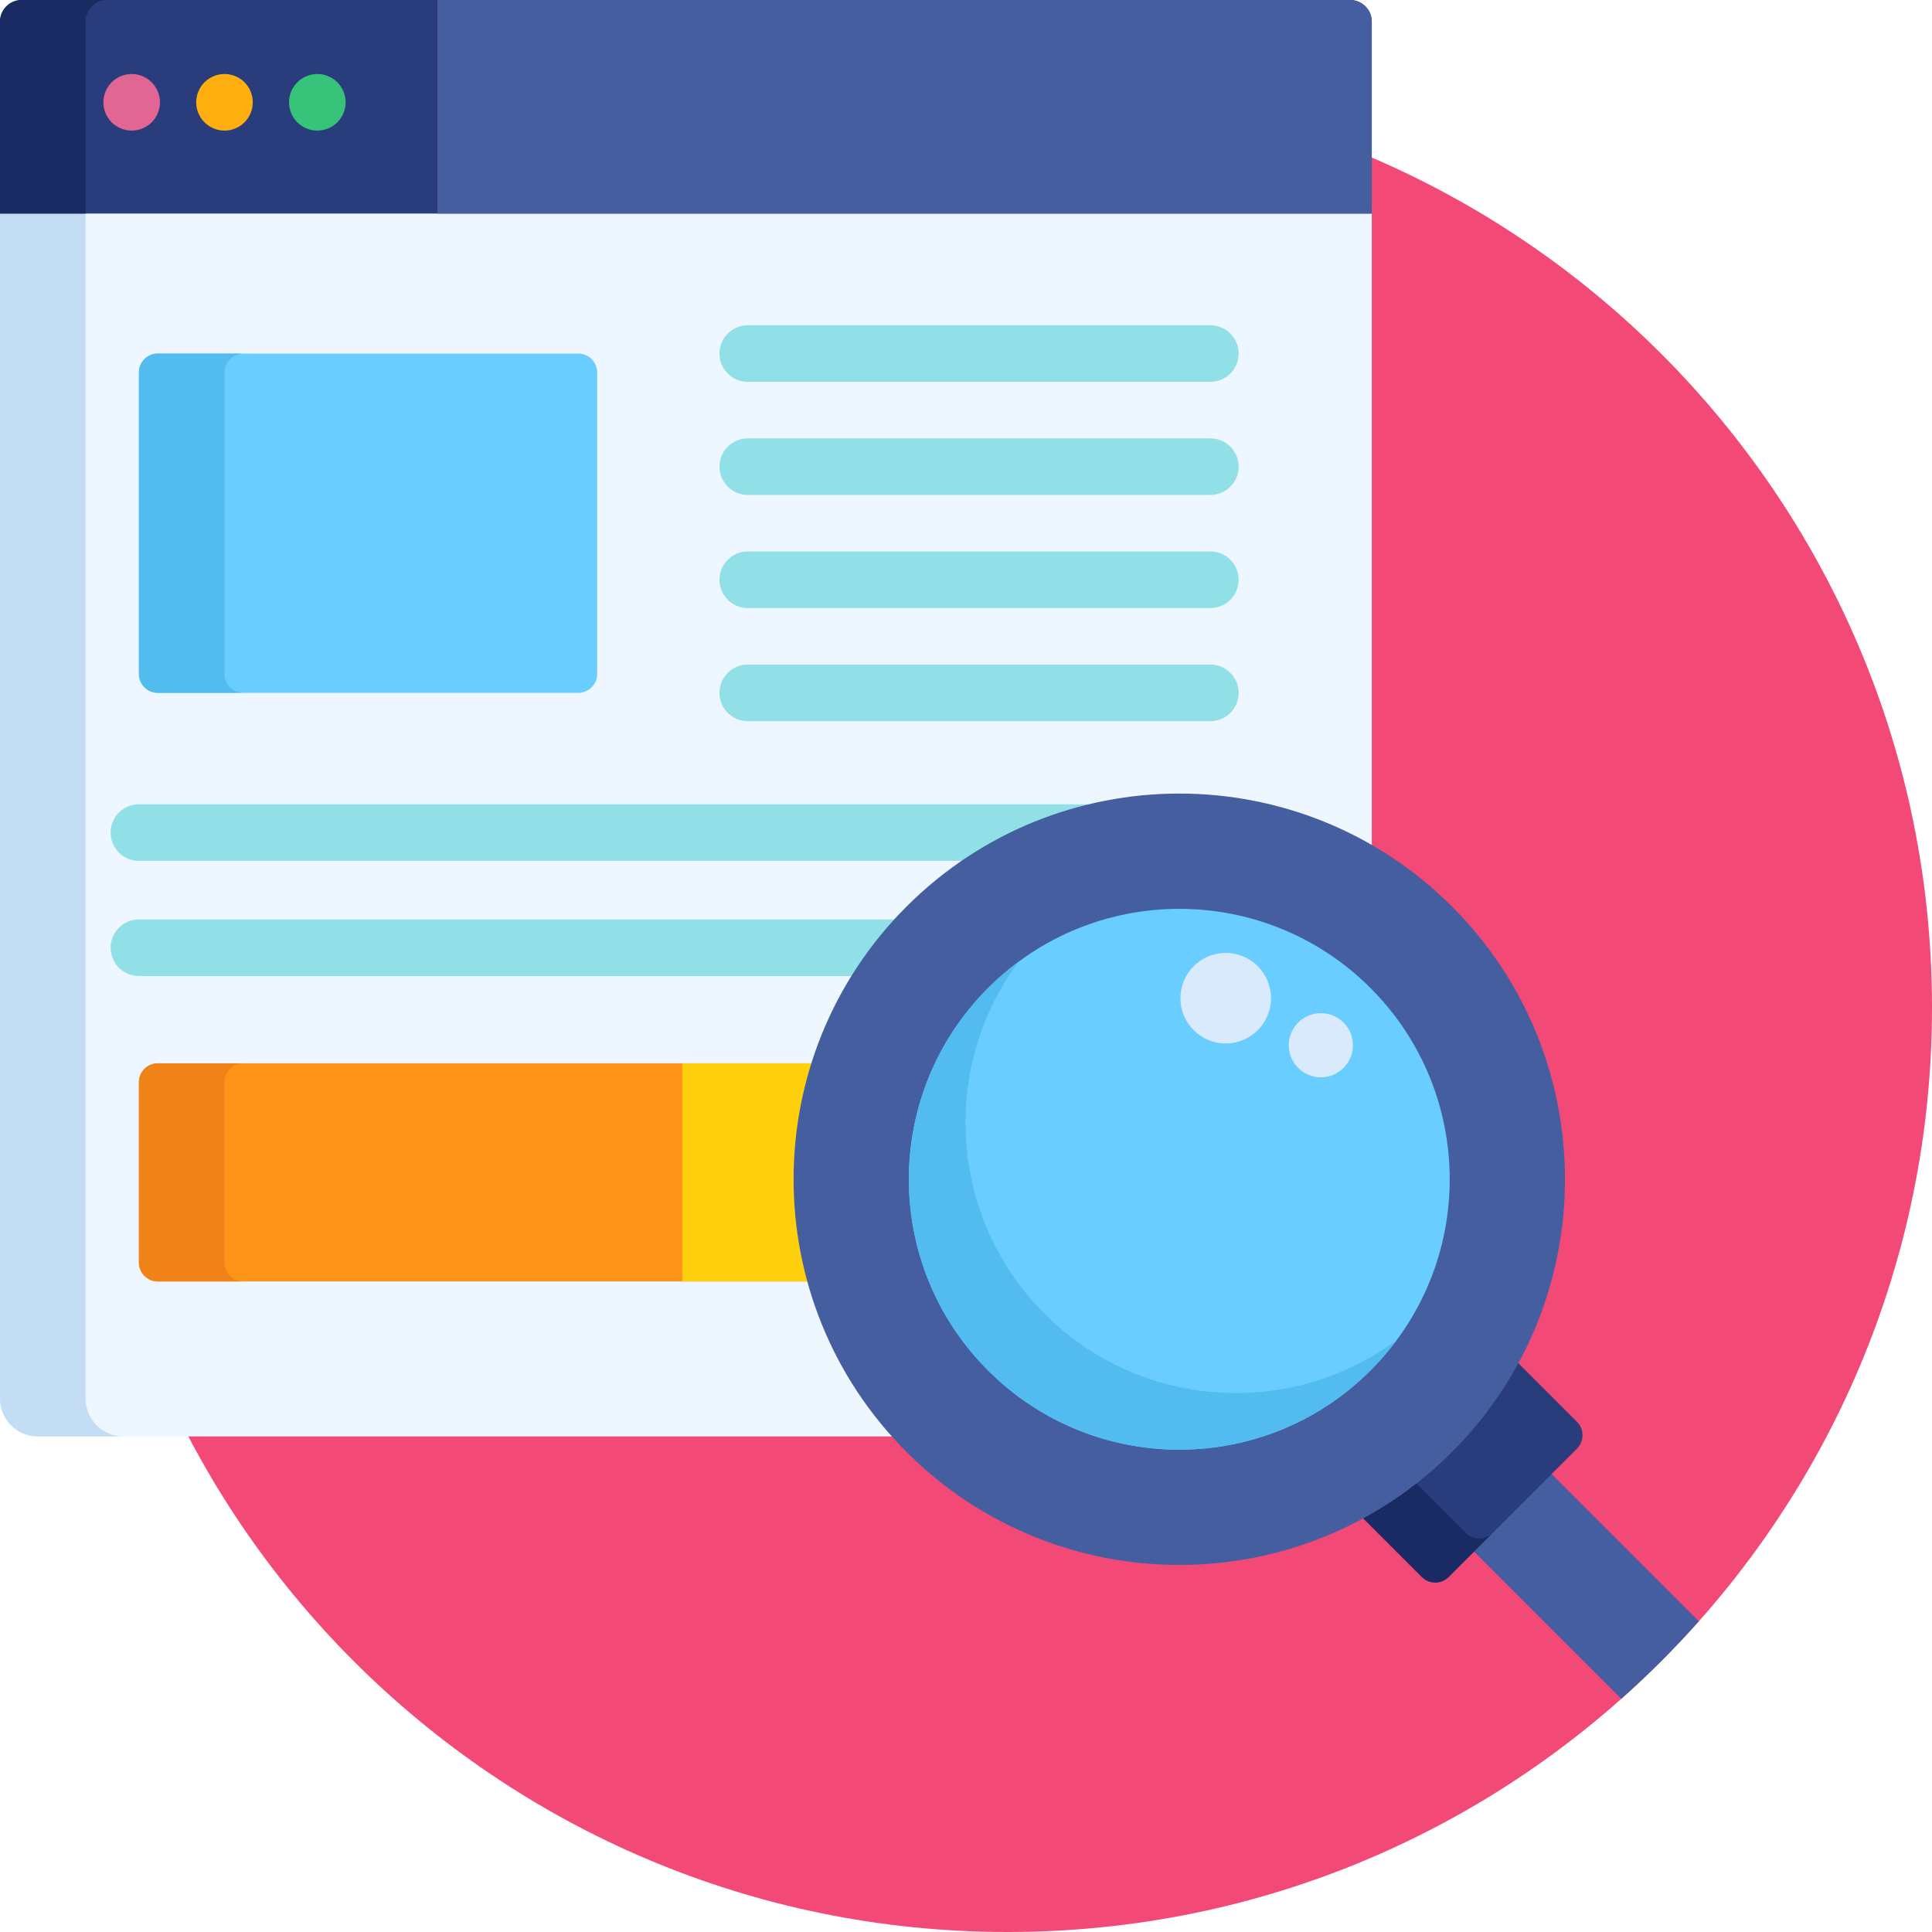
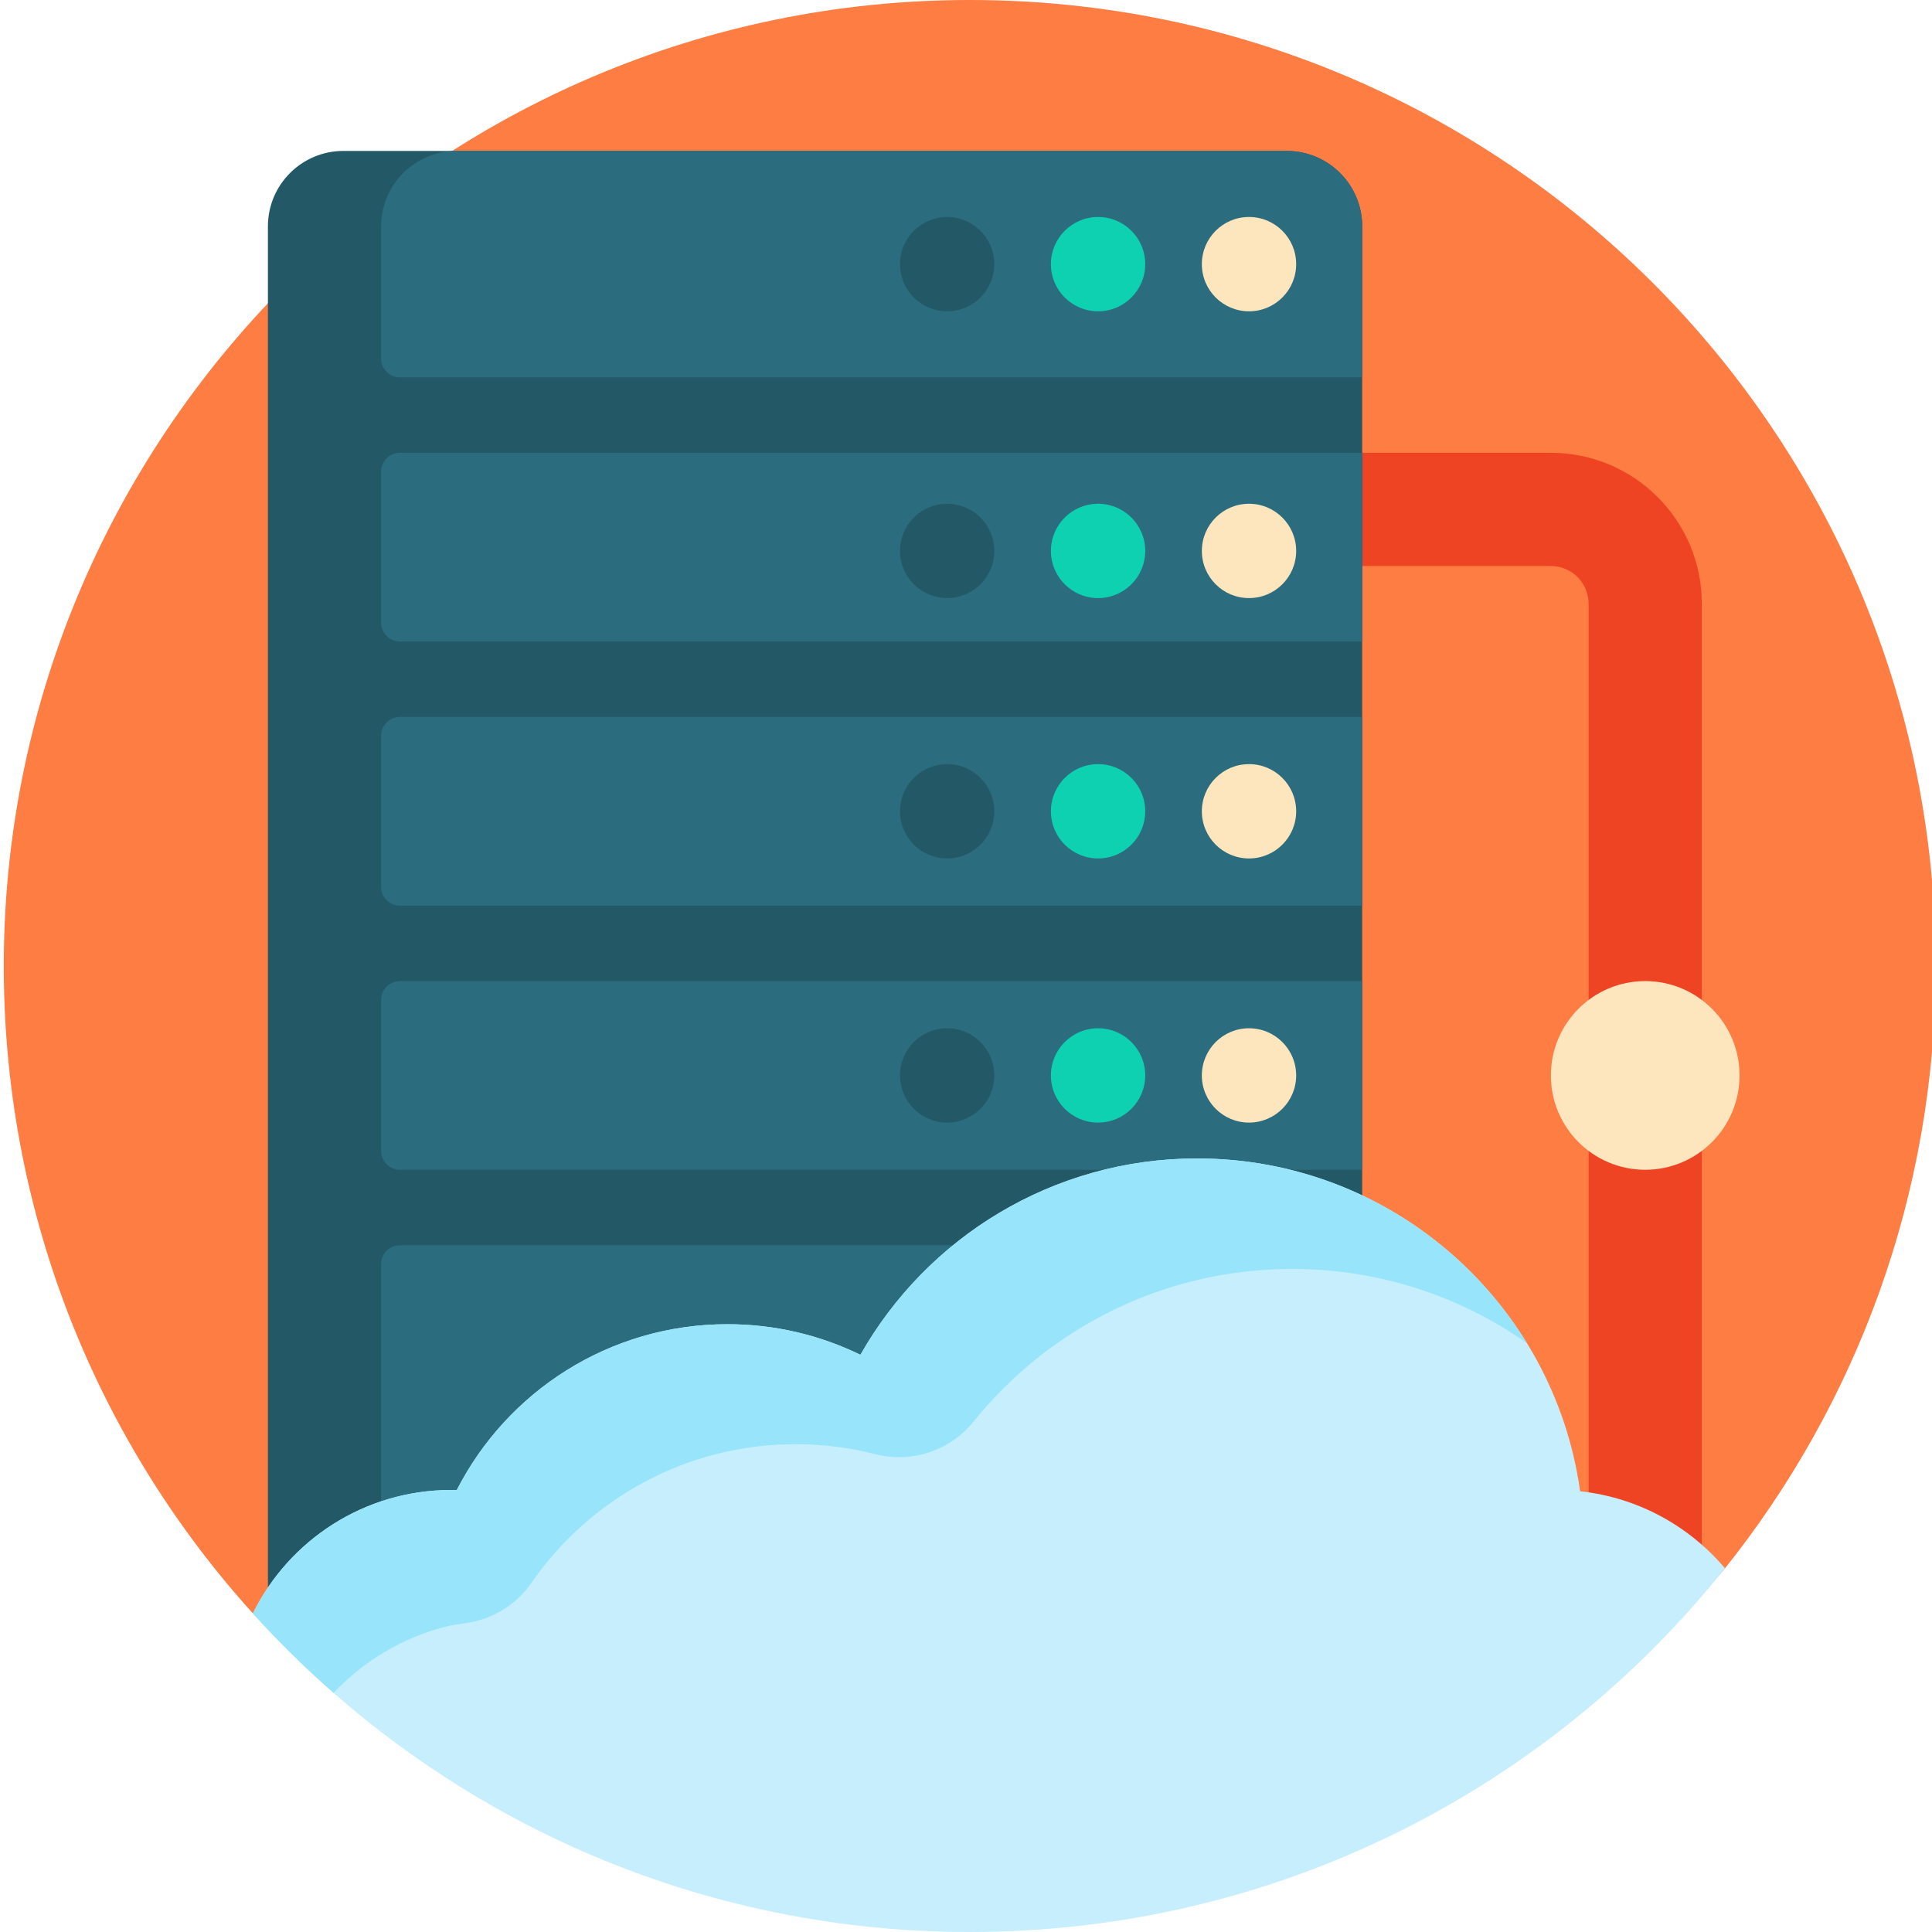
- <svg xmlns="http://www.w3.org/2000/svg" version="1.1" id="Capa_1" x="0px" y="0px" viewBox="0 0 512 512" style="enable-background:new 0 0 512 512;" xml:space="preserve">
-   <circle style="fill:#F24976;" cx="267" cy="267" r="245" />
-   <path style="fill:#EEF6FF;" d="M241.659,241.656c18.93-18.928,44.096-29.352,70.863-29.352c18.236,0,35.725,4.842,51.009,13.911  V53.763H0v316.91c0,5.5,4.5,10,10,10h229.065C202.614,341.426,203.475,279.842,241.659,241.656z" />
-   <path style="fill:#C3DDF4;" d="M22.68,370.673V53.763H0v316.91c0,5.5,4.5,10,10,10h22.68C27.18,380.673,22.68,376.173,22.68,370.673  z" />
-   <path style="fill:#293D7C;" d="M357.815,0H5.716C2.572,0,0,2.572,0,5.716v50.882h363.531V5.716C363.531,2.572,360.959,0,357.815,0z" />
-   <path style="fill:#1A2B63;" d="M28.396,0H5.716C2.572,0,0,2.572,0,5.716v50.882h22.68V5.716C22.68,2.572,25.252,0,28.396,0z" />
-   <path style="fill:#69CDFF;" d="M158.259,178.615c0,2.75-2.25,5-5,5H41.816c-2.75,0-5-2.25-5-5V98.696c0-2.75,2.25-5,5-5h111.442  c2.75,0,5,2.25,5,5v79.919H158.259z" />
-   <path style="fill:#52BBEF;" d="M59.496,178.615V98.696c0-2.75,2.25-5,5-5h-22.68c-2.75,0-5,2.25-5,5v79.919c0,2.75,2.25,5,5,5h22.68  C61.746,183.615,59.496,181.365,59.496,178.615z" />
-   <path style="fill:#FF9518;" d="M217.149,281.788H41.816c-2.75,0-5,2.25-5,5v47.809c0,2.75,2.25,5,5,5h174.246  C210.787,320.688,211.146,300.524,217.149,281.788z" />
-   <path style="fill:#EF8318;" d="M59.496,334.597v-47.809c0-2.75,2.25-5,5-5h-22.68c-2.75,0-5,2.25-5,5v47.809c0,2.75,2.25,5,5,5  h22.68C61.746,339.597,59.496,337.347,59.496,334.597z" />
-   <path style="fill:#FFD00D;" d="M217.149,281.788H180.85v57.809h35.212C210.787,320.688,211.146,300.524,217.149,281.788z" />
-   <g>
-     <path style="fill:#91E0E8;" d="M320.754,101.196H198.165c-4.142,0-7.5-3.358-7.5-7.5s3.358-7.5,7.5-7.5h122.589   c4.143,0,7.5,3.358,7.5,7.5S324.897,101.196,320.754,101.196z" />
-     <path style="fill:#91E0E8;" d="M320.754,131.169H198.165c-4.142,0-7.5-3.358-7.5-7.5s3.358-7.5,7.5-7.5h122.589   c4.143,0,7.5,3.358,7.5,7.5C328.254,127.811,324.897,131.169,320.754,131.169z" />
-     <path style="fill:#91E0E8;" d="M320.754,161.142H198.165c-4.142,0-7.5-3.358-7.5-7.5s3.358-7.5,7.5-7.5h122.589   c4.143,0,7.5,3.358,7.5,7.5S324.897,161.142,320.754,161.142z" />
-     <path style="fill:#91E0E8;" d="M320.754,191.115H198.165c-4.142,0-7.5-3.358-7.5-7.5s3.358-7.5,7.5-7.5h122.589   c4.143,0,7.5,3.358,7.5,7.5S324.897,191.115,320.754,191.115z" />
-     <path style="fill:#91E0E8;" d="M299.459,213.148H36.816c-4.143,0-7.5,3.358-7.5,7.5s3.357,7.5,7.5,7.5H258.39   C270.777,220.167,284.742,215.052,299.459,213.148z" />
-     <path style="fill:#91E0E8;" d="M239.711,243.662H36.816c-4.143,0-7.5,3.358-7.5,7.5s3.357,7.5,7.5,7.5h191.188   C231.366,253.387,235.266,248.359,239.711,243.662z" />
-   </g>
-   <path style="fill:#E26693;" d="M34.895,34.61c-1.979,0-3.91-0.8-5.31-2.191c-1.391-1.4-2.19-3.33-2.19-5.309  c0-1.971,0.8-3.9,2.19-5.3c1.399-1.4,3.33-2.2,5.31-2.2c1.971,0,3.91,0.799,5.3,2.2c1.4,1.4,2.2,3.33,2.2,5.3  c0,1.979-0.8,3.91-2.2,5.309C38.805,33.81,36.865,34.61,34.895,34.61z" />
-   <path style="fill:#FFAF10;" d="M59.49,34.61c-1.971,0-3.91-0.8-5.301-2.201c-1.399-1.39-2.199-3.32-2.199-5.299  c0-1.971,0.8-3.9,2.199-5.3c1.4-1.4,3.33-2.2,5.301-2.2c1.979,0,3.909,0.799,5.31,2.2c1.39,1.4,2.19,3.33,2.19,5.3  s-0.801,3.91-2.19,5.299C63.399,33.81,61.47,34.61,59.49,34.61z" />
-   <path style="fill:#37C47A;" d="M84.095,34.61c-1.98,0-3.91-0.8-5.3-2.191c-1.4-1.4-2.2-3.33-2.2-5.309c0-1.971,0.8-3.9,2.2-5.3  c1.39-1.4,3.32-2.2,5.3-2.2c1.97,0,3.91,0.799,5.3,2.2c1.4,1.4,2.2,3.33,2.2,5.3c0,1.979-0.8,3.91-2.2,5.309  C87.995,33.81,86.064,34.61,84.095,34.61z" />
-   <path style="fill:#445EA0;" d="M409.768,389.207l-20.555,20.556L429.65,450.2c7.25-6.441,14.114-13.306,20.556-20.556  L409.768,389.207z" />
-   <path style="fill:#293D7C;" d="M417.928,376.811l-17.035-17.034c-4.531,8.486-10.365,16.455-17.512,23.601  c-7.066,7.066-15.002,12.945-23.566,17.541l17.003,17.002c1.944,1.945,5.126,1.945,7.071,0l34.039-34.039  C419.872,381.938,419.872,378.756,417.928,376.811z" />
-   <path style="fill:#1A2B63;" d="M388.484,406.254l-14.54-14.54c-4.471,3.481-9.196,6.556-14.13,9.204l17.003,17.002  c1.944,1.945,5.126,1.945,7.071,0l11.667-11.667C393.61,408.199,390.429,408.199,388.484,406.254z" />
-   <path style="fill:#445EA0;" d="M384.796,240.241c39.916,39.916,39.916,104.634-0.001,144.551  c-39.914,39.913-104.631,39.914-144.55-0.001c-39.916-39.916-39.914-104.634,0-144.549  C280.164,200.325,344.881,200.324,384.796,240.241z" />
-   <path style="fill:#69CDFF;" d="M363.197,363.191c-27.986,27.987-73.363,27.987-101.352-0.002  c-27.986-27.984-27.987-73.362,0-101.349c27.986-27.986,73.365-27.985,101.351,0C391.184,289.828,391.184,335.204,363.197,363.191z" />
-   <path style="fill:#52BBEF;" d="M363.197,363.191c2.549-2.549,4.859-5.245,6.943-8.056c-28.055,20.805-67.855,18.494-93.295-6.946  c-25.438-25.436-27.748-65.237-6.944-93.292c-2.812,2.085-5.507,4.395-8.056,6.943c-27.987,27.987-27.986,73.364,0,101.349  C289.834,391.178,335.211,391.178,363.197,363.191z" />
-   <path style="fill:#445EA0;" d="M357.815,0H115.912v56.598h247.619V5.716C363.531,2.572,360.959,0,357.815,0z" />
-   <g>
-     <circle style="fill:#D9EAFC;" cx="324.83" cy="264.53" r="12" />
-     <circle style="fill:#D9EAFC;" cx="350.04" cy="277" r="8.5" />
-   </g>
-   <g>
- </g>
-   <g>
- </g>
-   <g>
- </g>
-   <g>
- </g>
-   <g>
- </g>
-   <g>
- </g>
-   <g>
- </g>
-   <g>
- </g>
-   <g>
- </g>
-   <g>
- </g>
-   <g>
- </g>
-   <g>
- </g>
-   <g>
- </g>
-   <g>
- </g>
-   <g>
- </g>
+ <svg xmlns="http://www.w3.org/2000/svg" height="512pt" viewBox="0 0 511 512" width="512pt">
+   <path d="m66.832 427.922c-40.848-45.035-65.883-104.668-66.324-170.152-.961-141.727 114.262-257.77 255.992-257.77 141.387 0 256 114.617 256 256 0 60.531-21.016 116.152-56.141 159.977-6.418 8.004-16.734 11.793-26.805 9.844-53.859-10.441-112.168-16.152-173.055-16.152-66.273 0-129.496 6.766-187.246 19.031-.887.191-1.812-.105-2.422-.777zm0 0" fill="#fd7d43" />
+   <path d="m450.5 160v250h-30v-250c0-5.523-4.477-10-10-10h-120v-30h120c22.09 0 40 17.91 40 40zm0 0" fill="#ee4424" />
+   <path d="m460.5 285c0 13.809-11.191 25-25 25s-25-11.191-25-25 11.191-25 25-25 25 11.191 25 25zm0 0" fill="#fde5bd" />
+   <path d="m360.5 60v400c0 11.047-8.953 20-20 20h-187.949c-31.117-13.844-58.961-33.707-82.051-58.117v-361.883c0-11.047 8.953-20 20-20h250c11.047 0 20 8.953 20 20zm0 0" fill="#235967" />
+   <path d="m100.5 195v40c0 2.762 2.238 5 5 5h255v-50h-255c-2.762 0-5 2.238-5 5zm150 7.5c6.902 0 12.5 5.598 12.5 12.5s-5.598 12.5-12.5 12.5-12.5-5.598-12.5-12.5 5.598-12.5 12.5-12.5zm-150-77.5v40c0 2.762 2.238 5 5 5h255v-50h-255c-2.762 0-5 2.238-5 5zm150 8.5c6.902 0 12.5 5.598 12.5 12.5s-5.598 12.5-12.5 12.5-12.5-5.598-12.5-12.5 5.598-12.5 12.5-12.5zm-150 131.5v40c0 2.762 2.238 5 5 5h255v-50h-255c-2.762 0-5 2.238-5 5zm150 7.5c6.902 0 12.5 5.598 12.5 12.5s-5.598 12.5-12.5 12.5-12.5-5.598-12.5-12.5 5.598-12.5 12.5-12.5zm-145 57.5h255v70c0 11.047-8.953 20-20 20h-220c-11.047 0-20-8.953-20-20v-65c0-2.762 2.238-5 5-5zm235-290h-220c-11.047 0-20 8.953-20 20v35c0 2.762 2.238 5 5 5h255v-40c0-11.047-8.953-20-20-20zm-90 42.5c-6.902 0-12.5-5.598-12.5-12.5s5.598-12.5 12.5-12.5 12.5 5.598 12.5 12.5-5.598 12.5-12.5 12.5zm0 0" fill="#2b6c7e" />
+   <path d="m278 70c0-6.902 5.598-12.5 12.5-12.5s12.5 5.598 12.5 12.5-5.598 12.5-12.5 12.5-12.5-5.598-12.5-12.5zm12.5 63.5c-6.902 0-12.5 5.598-12.5 12.5s5.598 12.5 12.5 12.5 12.5-5.598 12.5-12.5-5.598-12.5-12.5-12.5zm0 69c-6.902 0-12.5 5.598-12.5 12.5s5.598 12.5 12.5 12.5 12.5-5.598 12.5-12.5-5.598-12.5-12.5-12.5zm0 70c-6.902 0-12.5 5.598-12.5 12.5s5.598 12.5 12.5 12.5 12.5-5.598 12.5-12.5-5.598-12.5-12.5-12.5zm0 0" fill="#0ed1b2" />
+   <path d="m318 70c0-6.902 5.598-12.5 12.5-12.5s12.5 5.598 12.5 12.5-5.598 12.5-12.5 12.5-12.5-5.598-12.5-12.5zm12.5 63.5c-6.902 0-12.5 5.598-12.5 12.5s5.598 12.5 12.5 12.5 12.5-5.598 12.5-12.5-5.598-12.5-12.5-12.5zm0 69c-6.902 0-12.5 5.598-12.5 12.5s5.598 12.5 12.5 12.5 12.5-5.598 12.5-12.5-5.598-12.5-12.5-12.5zm0 70c-6.902 0-12.5 5.598-12.5 12.5s5.598 12.5 12.5 12.5 12.5-5.598 12.5-12.5-5.598-12.5-12.5-12.5zm0 0" fill="#fde5bd" />
+   <path d="m256.5 512c-75.379 0-143.141-32.582-189.988-84.426 9.551-19.379 29.496-32.719 52.559-32.719h1.488c13.332-26.07 40.434-43.926 71.727-43.926 12.637 0 24.59 2.918 35.234 8.105 17.609-31.07 50.969-52.035 89.23-52.035 51.758 0 94.547 38.363 101.5 88.203 15.355 1.648 28.926 9.234 38.391 20.41-46.91 58.742-119.125 96.387-200.141 96.387zm0 0" fill="#c7eefd" />
+   <path d="m404.141 355.941c-17.605-12.371-39.051-19.656-62.203-19.656-34.137 0-64.582 15.785-84.441 40.457-6.203 7.703-16.379 11.098-25.961 8.641-6.77-1.734-13.863-2.656-21.176-2.656-29.055 0-54.699 14.562-70.055 36.785-4.113 5.949-10.602 9.777-17.773 10.699-1.785.23-3.426.496-4.633.797-11.66 2.918-22.004 9.148-29.992 17.629-7.535-6.602-14.68-13.633-21.395-21.062 9.551-19.379 29.496-32.715 52.559-32.715h1.488c13.332-26.07 40.434-43.93 71.727-43.93 12.637 0 24.59 2.918 35.234 8.105 17.609-31.07 50.969-52.035 89.23-52.035 36.977 0 69.363 19.586 87.391 48.941zm0 0" fill="#98e5fb" />
</svg>
